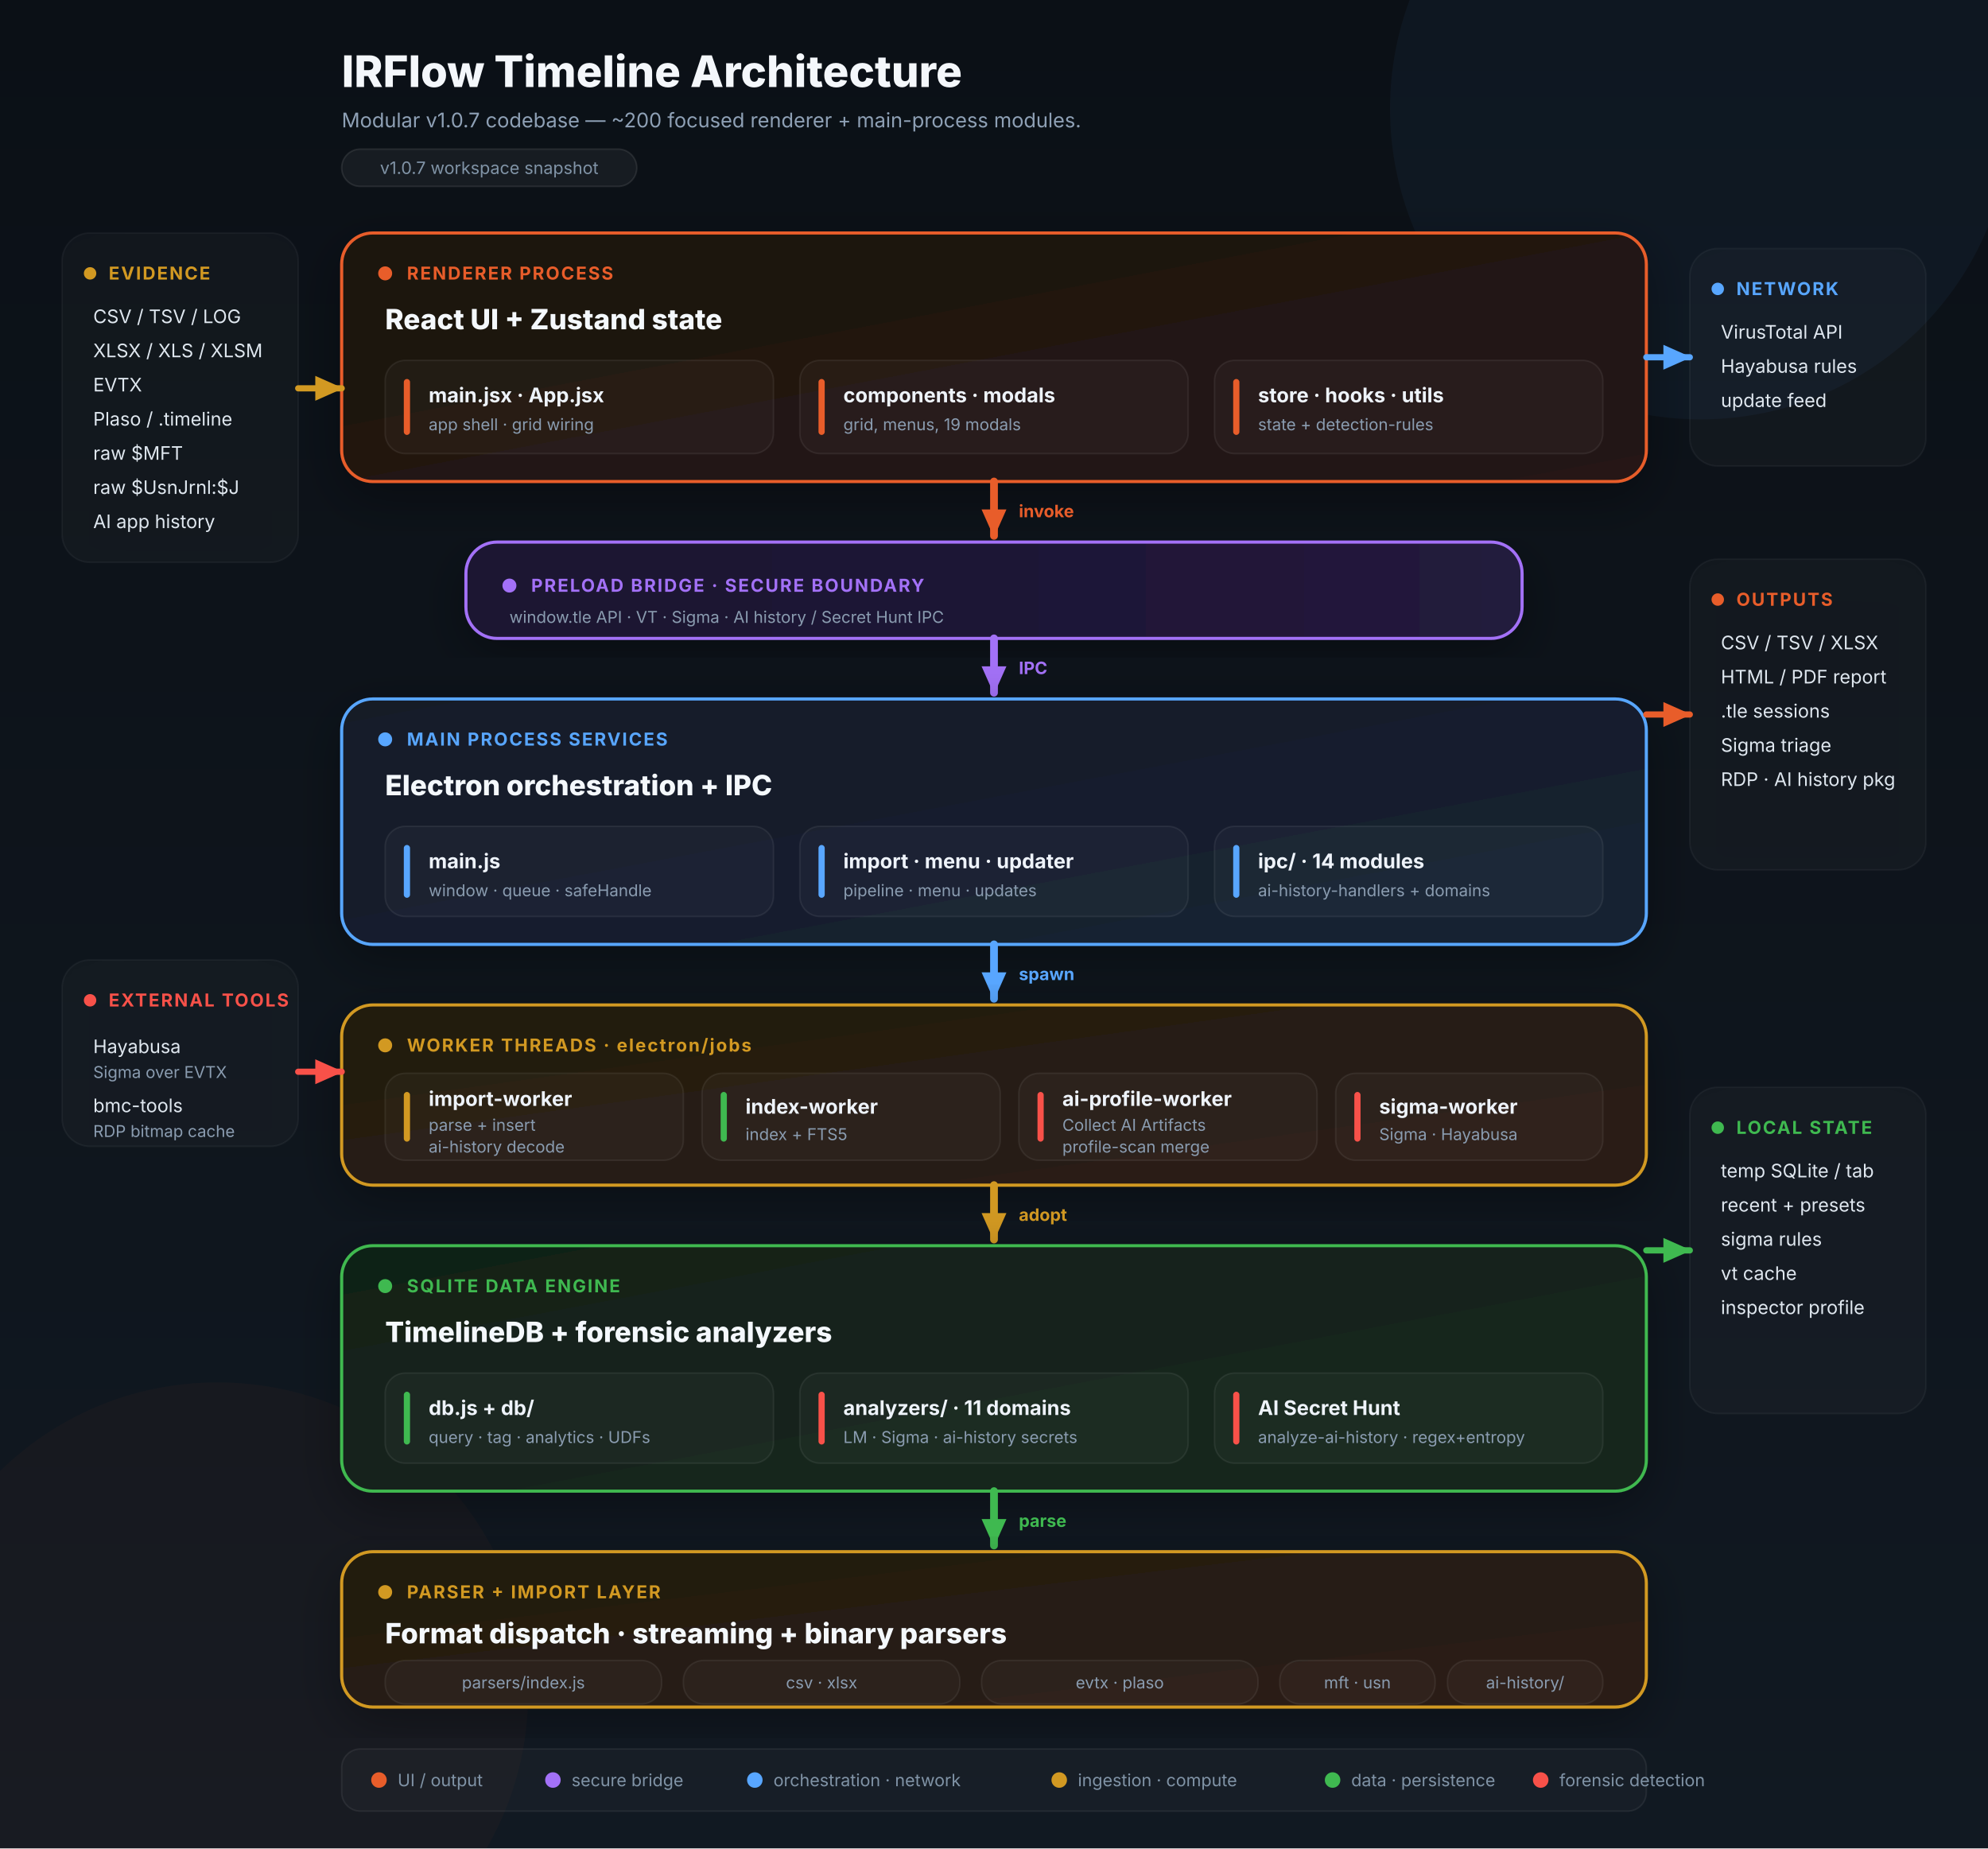
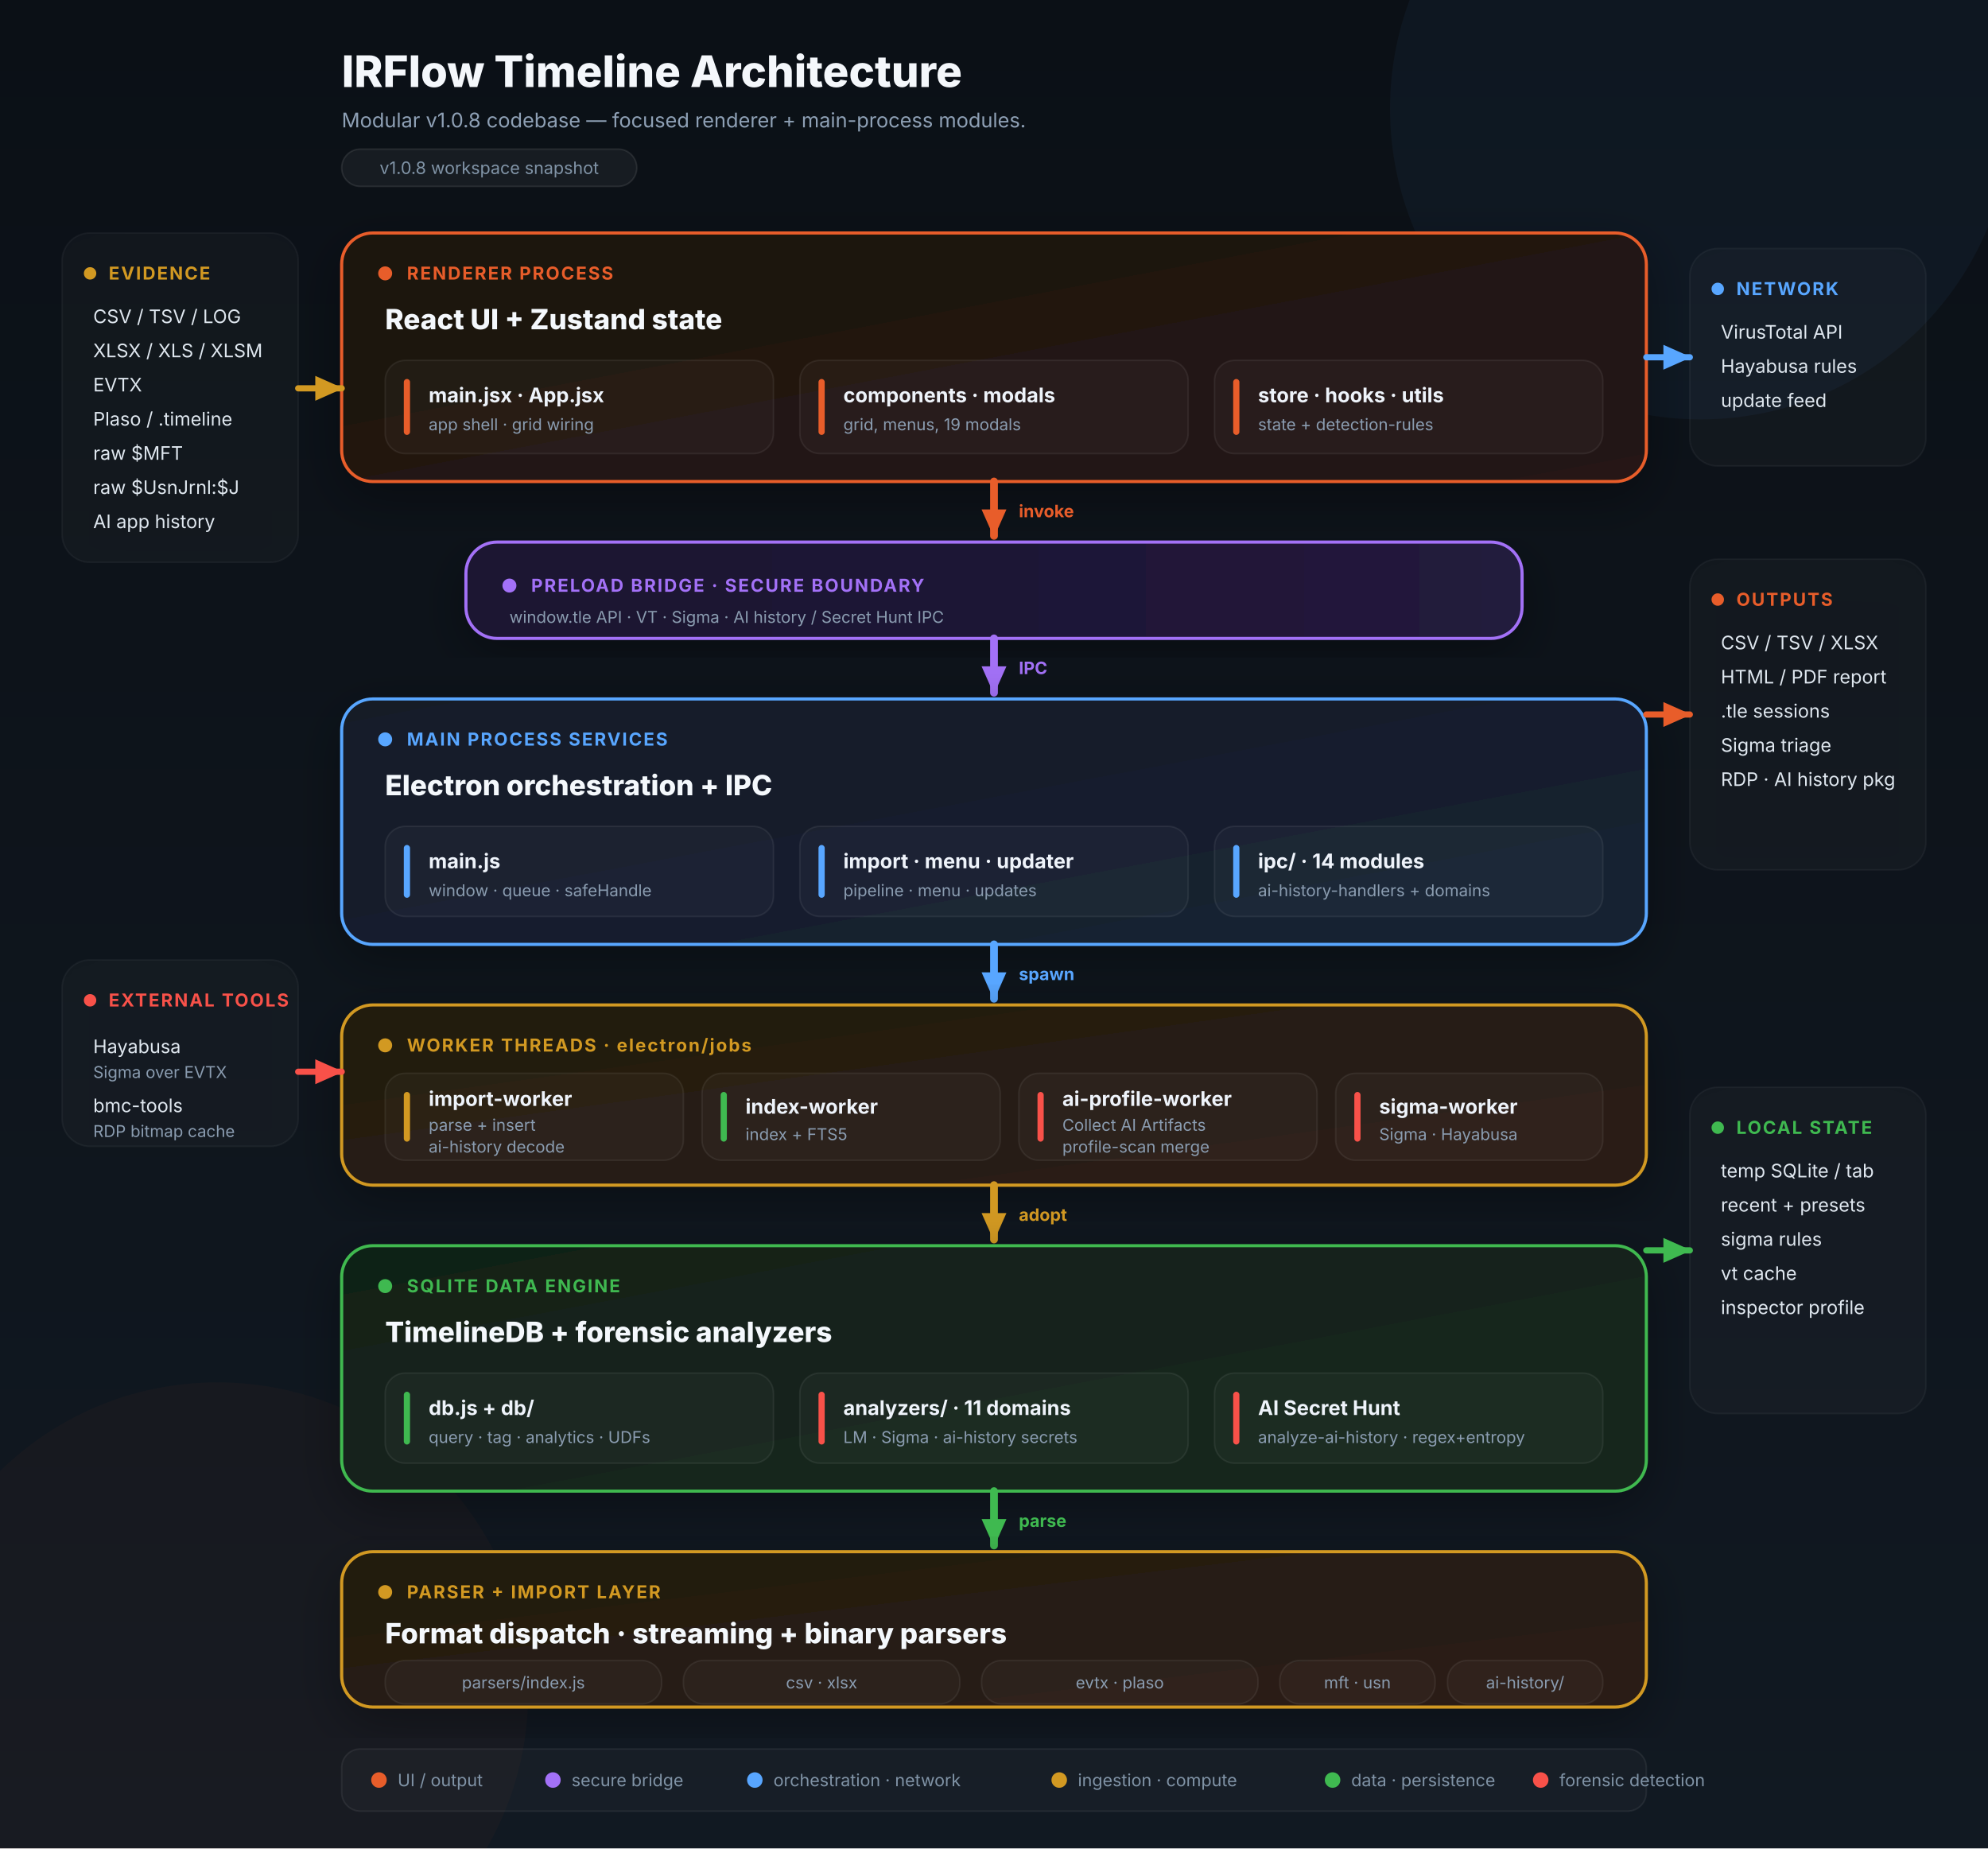
<svg xmlns="http://www.w3.org/2000/svg" viewBox="0 0 1280 1190" role="img" aria-labelledby="title desc">
  <defs>
    <linearGradient id="bg" x1="0" y1="0" x2="0" y2="1">
      <stop offset="0%" stop-color="#0b1016" />
      <stop offset="100%" stop-color="#111922" />
    </linearGradient>
    <linearGradient id="rendererGrad" x1="0" y1="0" x2="1" y2="1">
      <stop offset="0%" stop-color="#1c1410" />
      <stop offset="100%" stop-color="#251813" />
    </linearGradient>
    <linearGradient id="preloadGrad" x1="0" y1="0" x2="1" y2="0">
      <stop offset="0%" stop-color="#1b1530" />
      <stop offset="100%" stop-color="#221a3c" />
    </linearGradient>
    <linearGradient id="mainGrad" x1="0" y1="0" x2="1" y2="1">
      <stop offset="0%" stop-color="#121b28" />
      <stop offset="100%" stop-color="#162232" />
    </linearGradient>
    <linearGradient id="workerGrad" x1="0" y1="0" x2="1" y2="1">
      <stop offset="0%" stop-color="#221a10" />
      <stop offset="100%" stop-color="#2b1f14" />
    </linearGradient>
    <linearGradient id="dataGrad" x1="0" y1="0" x2="1" y2="1">
      <stop offset="0%" stop-color="#112018" />
      <stop offset="100%" stop-color="#16281f" />
    </linearGradient>
    <linearGradient id="parserGrad" x1="0" y1="0" x2="1" y2="1">
      <stop offset="0%" stop-color="#221a10" />
      <stop offset="100%" stop-color="#2b1f14" />
    </linearGradient>
    <filter id="shadow" x="-20%" y="-20%" width="140%" height="140%">
      <feDropShadow dx="0" dy="10" stdDeviation="16" flood-color="#000000" flood-opacity="0.32" />
    </filter>
    <marker id="aOrange" markerUnits="userSpaceOnUse" markerWidth="20" markerHeight="16" refX="17" refY="8" orient="auto">
      <path d="M0,0 L18,8 L0,16 Z" fill="#e85d2a" />
    </marker>
    <marker id="aViolet" markerUnits="userSpaceOnUse" markerWidth="20" markerHeight="16" refX="17" refY="8" orient="auto">
      <path d="M0,0 L18,8 L0,16 Z" fill="#a371f7" />
    </marker>
    <marker id="aBlue" markerUnits="userSpaceOnUse" markerWidth="20" markerHeight="16" refX="17" refY="8" orient="auto">
      <path d="M0,0 L18,8 L0,16 Z" fill="#58a6ff" />
    </marker>
    <marker id="aAmber" markerUnits="userSpaceOnUse" markerWidth="20" markerHeight="16" refX="17" refY="8" orient="auto">
      <path d="M0,0 L18,8 L0,16 Z" fill="#d29922" />
    </marker>
    <marker id="aGreen" markerUnits="userSpaceOnUse" markerWidth="20" markerHeight="16" refX="17" refY="8" orient="auto">
      <path d="M0,0 L18,8 L0,16 Z" fill="#3fb950" />
    </marker>
    <marker id="aRed" markerUnits="userSpaceOnUse" markerWidth="20" markerHeight="16" refX="17" refY="8" orient="auto">
      <path d="M0,0 L18,8 L0,16 Z" fill="#f85149" />
    </marker>
    <style>
      text { font-family: Inter, "SF Pro Display", -apple-system, BlinkMacSystemFont, "Segoe UI", sans-serif; }
      .title { fill: #f4f7fb; font-size: 28px; font-weight: 800; }
      .subtitle { fill: #8ea0b5; font-size: 13px; }
      .section { font-size: 11.5px; font-weight: 700; letter-spacing: 1px; }
      .heading { fill: #f4f8fc; font-size: 18px; font-weight: 800; }
      .ctitle { fill: #eef3fa; font-size: 13px; font-weight: 700; }
      .csub { fill: #8a9cb0; font-size: 10.5px; }
      .item { fill: #dfe7ef; font-size: 12px; }
      .tiny { fill: #8093a6; font-size: 11px; }
      .panel { rx: 20; ry: 20; filter: url(#shadow); }
      .card { fill: rgba(255,255,255,0.028); stroke: rgba(255,255,255,0.07); stroke-width: 1; rx: 13; ry: 13; }
      .side { fill: rgba(255,255,255,0.022); stroke: rgba(255,255,255,0.08); stroke-width: 1; rx: 18; ry: 18; }
      .badge { fill: rgba(255,255,255,0.05); stroke: rgba(255,255,255,0.09); stroke-width: 1; rx: 12; ry: 12; }
      .spine { fill: none; stroke-width: 5; stroke-linecap: round; }
      .rail { fill: none; stroke-width: 4; stroke-linecap: round; }
      .flow { font-size: 11px; font-weight: 700; }
    </style>
  </defs>
  <rect x="0" y="0" width="1280" height="1190" fill="url(#bg)" />
  <circle cx="1095" cy="70" r="200" fill="rgba(88,166,255,0.05)" />
  <circle cx="140" cy="1090" r="200" fill="rgba(232,93,42,0.035)" />
  <text x="220" y="56" class="title">IRFlow Timeline Architecture</text>
-   <text x="220" y="82" class="subtitle">Modular v1.0.7 codebase — ~200 focused renderer + main-process modules.</text>
+   <text x="220" y="82" class="subtitle">Modular v1.0.8 codebase — focused renderer + main-process modules.</text>
  <rect x="220" y="96" width="190" height="24" class="badge" />
-   <text x="315" y="112" text-anchor="middle" class="tiny">v1.0.7 workspace snapshot</text>
+   <text x="315" y="112" text-anchor="middle" class="tiny">v1.0.8 workspace snapshot</text>
  <rect x="40" y="150" width="152" height="212" class="side" stroke="#d29922" stroke-opacity="0.55" filter="url(#shadow)" />
  <circle cx="58" cy="176" r="4" fill="#d29922" />
  <text x="70" y="180" fill="#d29922" class="section">EVIDENCE</text>
  <text x="60" y="208" class="item">CSV / TSV / LOG</text>
  <text x="60" y="230" class="item">XLSX / XLS / XLSM</text>
  <text x="60" y="252" class="item">EVTX</text>
  <text x="60" y="274" class="item">Plaso / .timeline</text>
  <text x="60" y="296" class="item">raw $MFT</text>
  <text x="60" y="318" class="item">raw $UsnJrnl:$J</text>
  <text x="60" y="340" class="item">AI app history</text>
  <rect x="40" y="618" width="152" height="120" class="side" stroke="#f85149" stroke-opacity="0.55" filter="url(#shadow)" />
  <circle cx="58" cy="644" r="4" fill="#f85149" />
  <text x="70" y="648" fill="#f85149" class="section">EXTERNAL TOOLS</text>
  <text x="60" y="678" class="item">Hayabusa</text>
  <text x="60" y="694" class="csub">Sigma over EVTX</text>
  <text x="60" y="716" class="item">bmc-tools</text>
  <text x="60" y="732" class="csub">RDP bitmap cache</text>
  <rect x="1088" y="160" width="152" height="140" class="side" stroke="#58a6ff" stroke-opacity="0.55" filter="url(#shadow)" />
  <circle cx="1106" cy="186" r="4" fill="#58a6ff" />
  <text x="1118" y="190" fill="#58a6ff" class="section">NETWORK</text>
  <text x="1108" y="218" class="item">VirusTotal API</text>
  <text x="1108" y="240" class="item">Hayabusa rules</text>
  <text x="1108" y="262" class="item">update feed</text>
  <rect x="1088" y="360" width="152" height="200" class="side" stroke="#e85d2a" stroke-opacity="0.55" filter="url(#shadow)" />
  <circle cx="1106" cy="386" r="4" fill="#e85d2a" />
  <text x="1118" y="390" fill="#e85d2a" class="section">OUTPUTS</text>
  <text x="1108" y="418" class="item">CSV / TSV / XLSX</text>
  <text x="1108" y="440" class="item">HTML / PDF report</text>
  <text x="1108" y="462" class="item">.tle sessions</text>
  <text x="1108" y="484" class="item">Sigma triage</text>
  <text x="1108" y="506" class="item">RDP · AI history pkg</text>
  <rect x="1088" y="700" width="152" height="210" class="side" stroke="#3fb950" stroke-opacity="0.55" filter="url(#shadow)" />
  <circle cx="1106" cy="726" r="4" fill="#3fb950" />
  <text x="1118" y="730" fill="#3fb950" class="section">LOCAL STATE</text>
  <text x="1108" y="758" class="item">temp SQLite / tab</text>
  <text x="1108" y="780" class="item">recent + presets</text>
  <text x="1108" y="802" class="item">sigma rules</text>
  <text x="1108" y="824" class="item">vt cache</text>
  <text x="1108" y="846" class="item">inspector profile</text>
  <rect x="220" y="150" width="840" height="160" class="panel" fill="url(#rendererGrad)" stroke="#e85d2a" stroke-width="2" />
  <circle cx="248" cy="176" r="4.5" fill="#e85d2a" />
  <text x="262" y="180" fill="#e85d2a" class="section">RENDERER PROCESS</text>
  <text x="248" y="212" class="heading">React UI + Zustand state</text>
  <rect x="248" y="232" width="250" height="60" class="card" />
  <rect x="260" y="244" width="4" height="36" rx="2" fill="#e85d2a" />
  <text x="276" y="259" class="ctitle">main.jsx · App.jsx</text>
  <text x="276" y="277" class="csub">app shell · grid wiring</text>
  <rect x="515" y="232" width="250" height="60" class="card" />
  <rect x="527" y="244" width="4" height="36" rx="2" fill="#e85d2a" />
  <text x="543" y="259" class="ctitle">components · modals</text>
  <text x="543" y="277" class="csub">grid, menus, 19 modals</text>
  <rect x="782" y="232" width="250" height="60" class="card" />
  <rect x="794" y="244" width="4" height="36" rx="2" fill="#e85d2a" />
  <text x="810" y="259" class="ctitle">store · hooks · utils</text>
  <text x="810" y="277" class="csub">state + detection-rules</text>
  <line x1="640" y1="310" x2="640" y2="345" class="spine" stroke="#e85d2a" marker-end="url(#aOrange)" />
  <text x="656" y="333" fill="#e85d2a" class="flow">invoke</text>
  <rect x="300" y="349" width="680" height="62" class="panel" fill="url(#preloadGrad)" stroke="#a371f7" stroke-width="2" />
  <circle cx="328" cy="377" r="4.5" fill="#a371f7" />
  <text x="342" y="381" fill="#a371f7" class="section">PRELOAD BRIDGE · SECURE BOUNDARY</text>
  <text x="328" y="401" class="csub">window.tle API · VT · Sigma · AI history / Secret Hunt IPC</text>
  <line x1="640" y1="411" x2="640" y2="446" class="spine" stroke="#a371f7" marker-end="url(#aViolet)" />
  <text x="656" y="434" fill="#a371f7" class="flow">IPC</text>
  <rect x="220" y="450" width="840" height="158" class="panel" fill="url(#mainGrad)" stroke="#58a6ff" stroke-width="2" />
  <circle cx="248" cy="476" r="4.5" fill="#58a6ff" />
  <text x="262" y="480" fill="#58a6ff" class="section">MAIN PROCESS SERVICES</text>
  <text x="248" y="512" class="heading">Electron orchestration + IPC</text>
  <rect x="248" y="532" width="250" height="58" class="card" />
  <rect x="260" y="544" width="4" height="34" rx="2" fill="#58a6ff" />
  <text x="276" y="559" class="ctitle">main.js</text>
  <text x="276" y="577" class="csub">window · queue · safeHandle</text>
  <rect x="515" y="532" width="250" height="58" class="card" />
  <rect x="527" y="544" width="4" height="34" rx="2" fill="#58a6ff" />
  <text x="543" y="559" class="ctitle">import · menu · updater</text>
  <text x="543" y="577" class="csub">pipeline · menu · updates</text>
  <rect x="782" y="532" width="250" height="58" class="card" />
  <rect x="794" y="544" width="4" height="34" rx="2" fill="#58a6ff" />
  <text x="810" y="559" class="ctitle">ipc/ · 14 modules</text>
  <text x="810" y="577" class="csub">ai-history-handlers + domains</text>
  <line x1="640" y1="608" x2="640" y2="643" class="spine" stroke="#58a6ff" marker-end="url(#aBlue)" />
  <text x="656" y="631" fill="#58a6ff" class="flow">spawn</text>
  <rect x="220" y="647" width="840" height="116" class="panel" fill="url(#workerGrad)" stroke="#d29922" stroke-width="2" />
  <circle cx="248" cy="673" r="4.5" fill="#d29922" />
  <text x="262" y="677" fill="#d29922" class="section">WORKER THREADS · electron/jobs</text>
  <rect x="248" y="691" width="192" height="56" class="card" />
  <rect x="260" y="703" width="4" height="32" rx="2" fill="#d29922" />
  <text x="276" y="712" class="ctitle">import-worker</text>
  <text x="276" y="728" class="csub">parse + insert</text>
  <text x="276" y="742" class="csub">ai-history decode</text>
  <rect x="452" y="691" width="192" height="56" class="card" />
  <rect x="464" y="703" width="4" height="32" rx="2" fill="#3fb950" />
  <text x="480" y="717" class="ctitle">index-worker</text>
  <text x="480" y="734" class="csub">index + FTS5</text>
  <rect x="656" y="691" width="192" height="56" class="card" />
  <rect x="668" y="703" width="4" height="32" rx="2" fill="#f85149" />
  <text x="684" y="712" class="ctitle">ai-profile-worker</text>
  <text x="684" y="728" class="csub">Collect AI Artifacts</text>
  <text x="684" y="742" class="csub">profile-scan merge</text>
  <rect x="860" y="691" width="172" height="56" class="card" />
  <rect x="872" y="703" width="4" height="32" rx="2" fill="#f85149" />
  <text x="888" y="717" class="ctitle">sigma-worker</text>
  <text x="888" y="734" class="csub">Sigma · Hayabusa</text>
  <line x1="640" y1="763" x2="640" y2="798" class="spine" stroke="#d29922" marker-end="url(#aAmber)" />
  <text x="656" y="786" fill="#d29922" class="flow">adopt</text>
  <rect x="220" y="802" width="840" height="158" class="panel" fill="url(#dataGrad)" stroke="#3fb950" stroke-width="2" />
  <circle cx="248" cy="828" r="4.5" fill="#3fb950" />
  <text x="262" y="832" fill="#3fb950" class="section">SQLITE DATA ENGINE</text>
  <text x="248" y="864" class="heading">TimelineDB + forensic analyzers</text>
  <rect x="248" y="884" width="250" height="58" class="card" />
  <rect x="260" y="896" width="4" height="34" rx="2" fill="#3fb950" />
  <text x="276" y="911" class="ctitle">db.js + db/</text>
  <text x="276" y="929" class="csub">query · tag · analytics · UDFs</text>
  <rect x="515" y="884" width="250" height="58" class="card" />
  <rect x="527" y="896" width="4" height="34" rx="2" fill="#f85149" />
  <text x="543" y="911" class="ctitle">analyzers/ · 11 domains</text>
  <text x="543" y="929" class="csub">LM · Sigma · ai-history secrets</text>
  <rect x="782" y="884" width="250" height="58" class="card" />
  <rect x="794" y="896" width="4" height="34" rx="2" fill="#f85149" />
  <text x="810" y="911" class="ctitle">AI Secret Hunt</text>
  <text x="810" y="929" class="csub">analyze-ai-history · regex+entropy</text>
  <line x1="640" y1="960" x2="640" y2="995" class="spine" stroke="#3fb950" marker-end="url(#aGreen)" />
  <text x="656" y="983" fill="#3fb950" class="flow">parse</text>
  <rect x="220" y="999" width="840" height="100" class="panel" fill="url(#parserGrad)" stroke="#d29922" stroke-width="2" />
  <circle cx="248" cy="1025" r="4.5" fill="#d29922" />
  <text x="262" y="1029" fill="#d29922" class="section">PARSER + IMPORT LAYER</text>
  <text x="248" y="1058" class="heading">Format dispatch · streaming + binary parsers</text>
  <rect x="248" y="1069" width="178" height="28" class="card" />
  <text x="337" y="1087" text-anchor="middle" class="csub">parsers/index.js</text>
  <rect x="440" y="1069" width="178" height="28" class="card" />
  <text x="529" y="1087" text-anchor="middle" class="csub">csv · xlsx</text>
  <rect x="632" y="1069" width="178" height="28" class="card" />
  <text x="721" y="1087" text-anchor="middle" class="csub">evtx · plaso</text>
  <rect x="824" y="1069" width="100" height="28" class="card" />
  <text x="874" y="1087" text-anchor="middle" class="csub">mft · usn</text>
  <rect x="932" y="1069" width="100" height="28" class="card" />
  <text x="982" y="1087" text-anchor="middle" class="csub">ai-history/</text>
  <line x1="192" y1="250" x2="220" y2="250" class="rail" stroke="#d29922" marker-end="url(#aAmber)" />
  <line x1="192" y1="690" x2="220" y2="690" class="rail" stroke="#f85149" marker-end="url(#aRed)" />
  <line x1="1060" y1="230" x2="1088" y2="230" class="rail" stroke="#58a6ff" marker-end="url(#aBlue)" />
  <line x1="1060" y1="460" x2="1088" y2="460" class="rail" stroke="#e85d2a" marker-end="url(#aOrange)" />
  <line x1="1060" y1="805" x2="1088" y2="805" class="rail" stroke="#3fb950" marker-end="url(#aGreen)" />
  <rect x="220" y="1126" width="840" height="40" rx="12" fill="rgba(255,255,255,0.025)" stroke="rgba(255,255,255,0.07)" />
  <circle cx="244" cy="1146" r="5" fill="#e85d2a" />
  <text x="256" y="1150" class="tiny">UI / output</text>
  <circle cx="356" cy="1146" r="5" fill="#a371f7" />
  <text x="368" y="1150" class="tiny">secure bridge</text>
  <circle cx="486" cy="1146" r="5" fill="#58a6ff" />
  <text x="498" y="1150" class="tiny">orchestration · network</text>
  <circle cx="682" cy="1146" r="5" fill="#d29922" />
  <text x="694" y="1150" class="tiny">ingestion · compute</text>
  <circle cx="858" cy="1146" r="5" fill="#3fb950" />
  <text x="870" y="1150" class="tiny">data · persistence</text>
  <circle cx="992" cy="1146" r="5" fill="#f85149" />
  <text x="1004" y="1150" class="tiny">forensic detection</text>
</svg>
